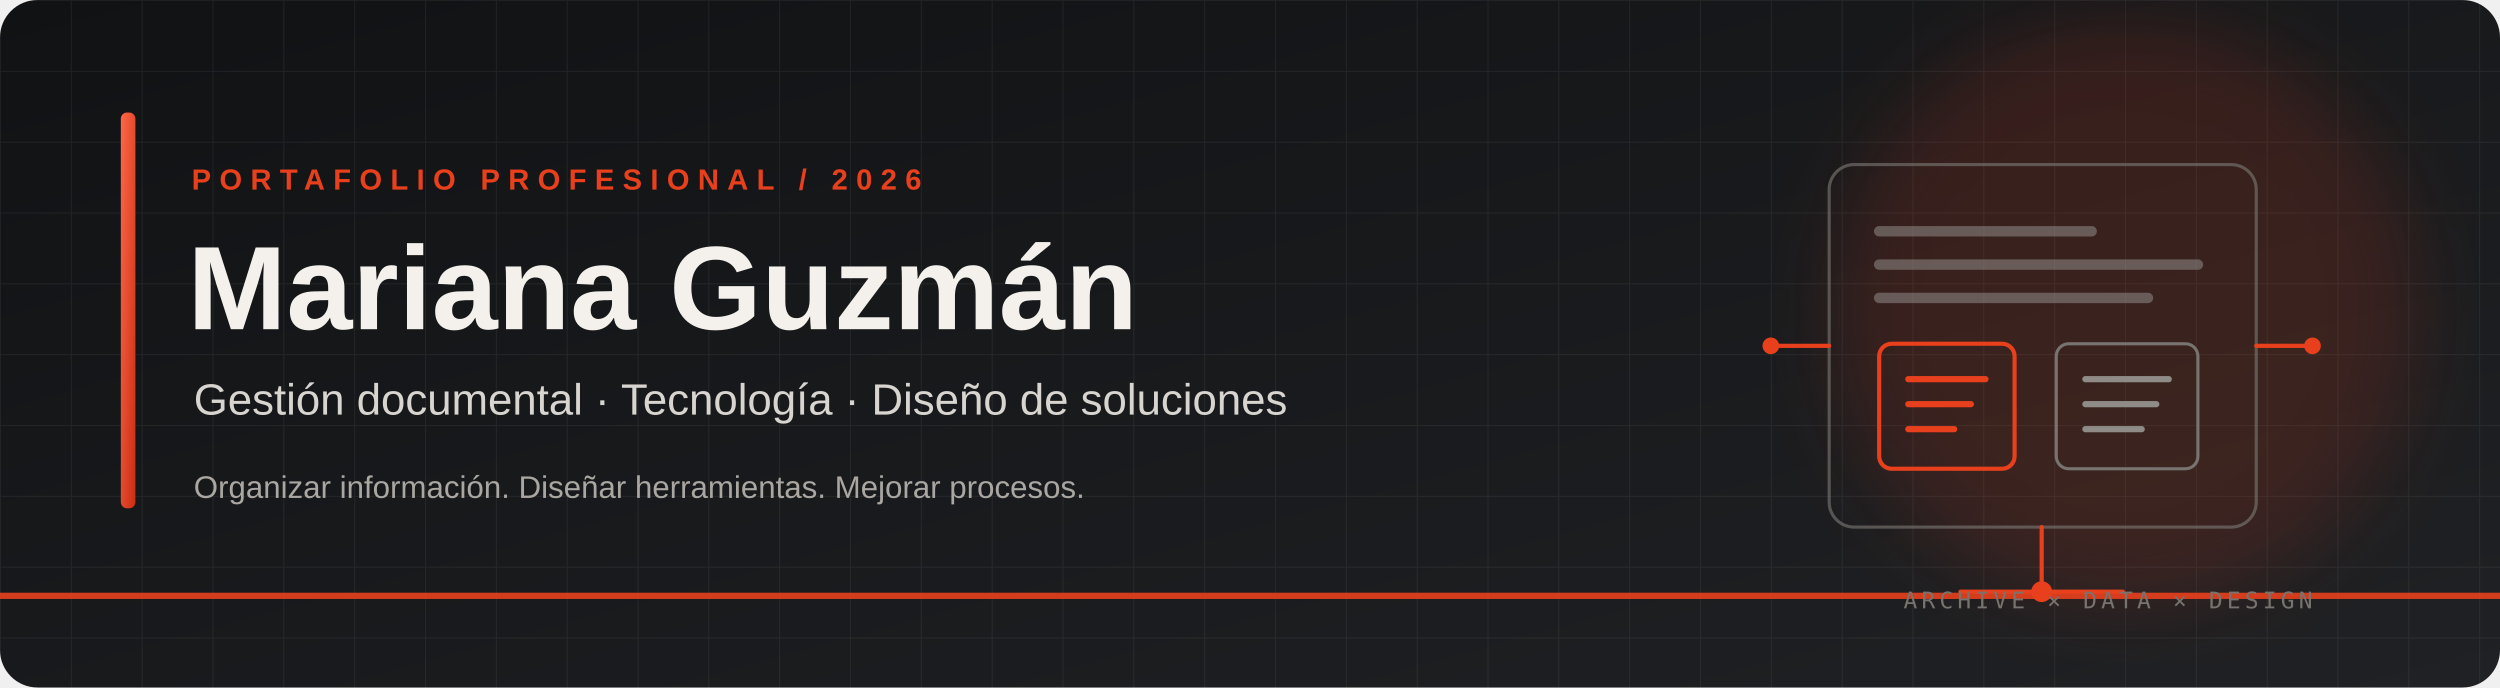
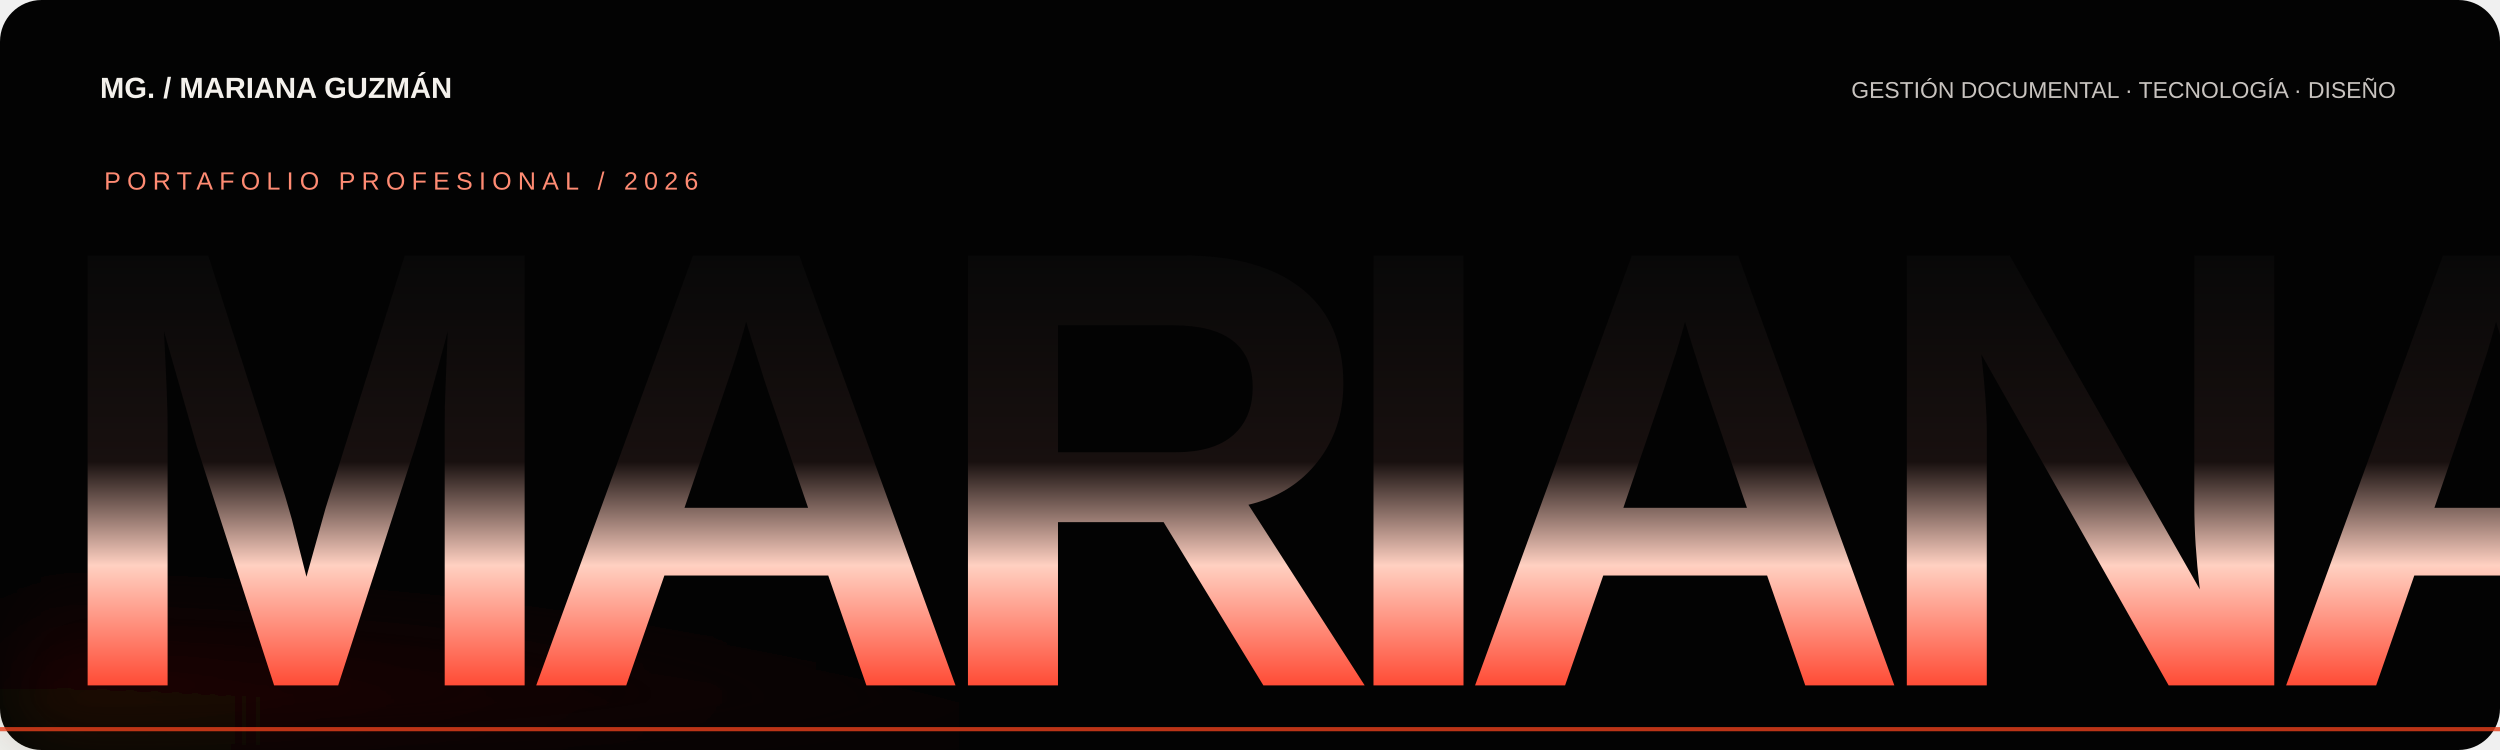
- <svg xmlns="http://www.w3.org/2000/svg" width="1200" height="330" viewBox="0 0 1200 330" role="img" aria-labelledby="title desc">
+ <svg xmlns="http://www.w3.org/2000/svg" width="1200" height="360" viewBox="0 0 1200 360" role="img" aria-labelledby="title desc">
  <defs>
-     <linearGradient id="bg" x1="0" y1="0" x2="1" y2="1">
-       <stop offset="0" stop-color="#111214" />
-       <stop offset="1" stop-color="#202124" />
+     <radialGradient id="redGlow" cx="24%" cy="100%" r="70%">
+       <stop offset="0" stop-color="#fff0e8" />
+       <stop offset=".18" stop-color="#ff8068" />
+       <stop offset=".42" stop-color="#ef2d20" />
+       <stop offset="1" stop-color="#030303" stop-opacity="0" />
+     </radialGradient>
+     <linearGradient id="letters" x1="0" y1="0" x2="0" y2="1">
+       <stop offset="0" stop-color="#080808" />
+       <stop offset=".48" stop-color="#18100f" />
+       <stop offset=".72" stop-color="#ffd0c1" />
+       <stop offset="1" stop-color="#ff4b35" />
    </linearGradient>
-     <linearGradient id="accent" x1="0" y1="0" x2="1" y2="1">
-       <stop offset="0" stop-color="#ff6747" />
-       <stop offset="1" stop-color="#c92d13" />
-     </linearGradient>
-     <pattern id="grid" width="34" height="34" patternUnits="userSpaceOnUse">
-       <path d="M34 0H0V34" fill="none" stroke="#ffffff" stroke-opacity=".055" stroke-width="1" />
-     </pattern>
-     <filter id="glow">
-       <feGaussianBlur stdDeviation="18" />
+     <filter id="blur">
+       <feGaussianBlur stdDeviation="24" />
    </filter>
  </defs>
-   <rect width="1200" height="330" rx="18" fill="url(#bg)" />
-   <rect width="1200" height="330" rx="18" fill="url(#grid)" />
-   <circle cx="1020" cy="150" r="140" fill="#e8401c" opacity=".15" filter="url(#glow)" />
-   <path d="M0 286H1200" stroke="#e8401c" stroke-width="3" opacity=".9" />
-   <rect x="58" y="54" width="7" height="190" rx="3" fill="url(#accent)" />
-   <text x="92" y="91" fill="#e8401c" font-family="Arial, sans-serif" font-size="14" font-weight="700" letter-spacing="4">PORTAFOLIO PROFESIONAL / 2026</text>
-   <text x="90" y="158" fill="#f4f1ec" font-family="Arial, sans-serif" font-size="57" font-weight="700">Mariana Guzmán</text>
-   <text x="93" y="199" fill="#d8d5d0" font-family="Arial, sans-serif" font-size="21">Gestión documental · Tecnología · Diseño de soluciones</text>
-   <text x="93" y="239" fill="#aaa7a2" font-family="Arial, sans-serif" font-size="15">Organizar información. Diseñar herramientas. Mejorar procesos.</text>
-   <g transform="translate(850 54)" fill="none" stroke-linecap="round" stroke-linejoin="round">
-     <rect x="28" y="25" width="205" height="174" rx="12" stroke="#77736f" stroke-opacity=".65" stroke-width="1.5" />
-     <path d="M52 57H154M52 73H205M52 89H181" stroke="#8f8b86" stroke-width="5" opacity=".55" />
-     <rect x="52" y="111" width="65" height="60" rx="6" stroke="#e8401c" stroke-width="2" />
-     <path d="M66 128H103M66 140H96M66 152H88" stroke="#e8401c" stroke-width="3" />
-     <rect x="137" y="111" width="68" height="60" rx="6" stroke="#77736f" stroke-width="1.5" />
-     <path d="M151 128H191M151 140H185M151 152H178" stroke="#8f8b86" stroke-width="3" />
-     <path d="M0 112H28M233 112H260" stroke="#e8401c" stroke-width="2" />
-     <circle cx="0" cy="112" r="4" fill="#e8401c" />
-     <circle cx="260" cy="112" r="4" fill="#e8401c" />
-     <path d="M130 199V230M91 230H169" stroke="#e8401c" stroke-width="2" />
-     <circle cx="130" cy="230" r="5" fill="#e8401c" />
+   <rect width="1200" height="360" rx="20" fill="#030303" />
+   <ellipse cx="330" cy="360" rx="650" ry="245" fill="url(#redGlow)" filter="url(#blur)" />
+   <g font-family="Arial,Helvetica,sans-serif">
+     <text x="48" y="47" fill="#f4f1ec" font-size="14" font-weight="700">MG. / MARIANA GUZMÁN</text>
+     <text x="1150" y="47" text-anchor="end" fill="#c9c4c0" font-size="11">GESTIÓN DOCUMENTAL · TECNOLOGÍA · DISEÑO</text>
+     <text x="22" y="329" fill="url(#letters)" font-size="300" font-weight="900" letter-spacing="-22">MARIANA</text>
+     <text x="50" y="91" fill="#ff8b73" font-size="12" letter-spacing="3">PORTAFOLIO PROFESIONAL / 2026</text>
  </g>
-   <text x="1110" y="292" text-anchor="end" fill="#77736f" font-family="monospace" font-size="11" letter-spacing="2">ARCHIVE × DATA × DESIGN</text>
+   <path d="M0 350H1200" stroke="#e8401c" stroke-opacity=".8" stroke-width="2" />
</svg>
